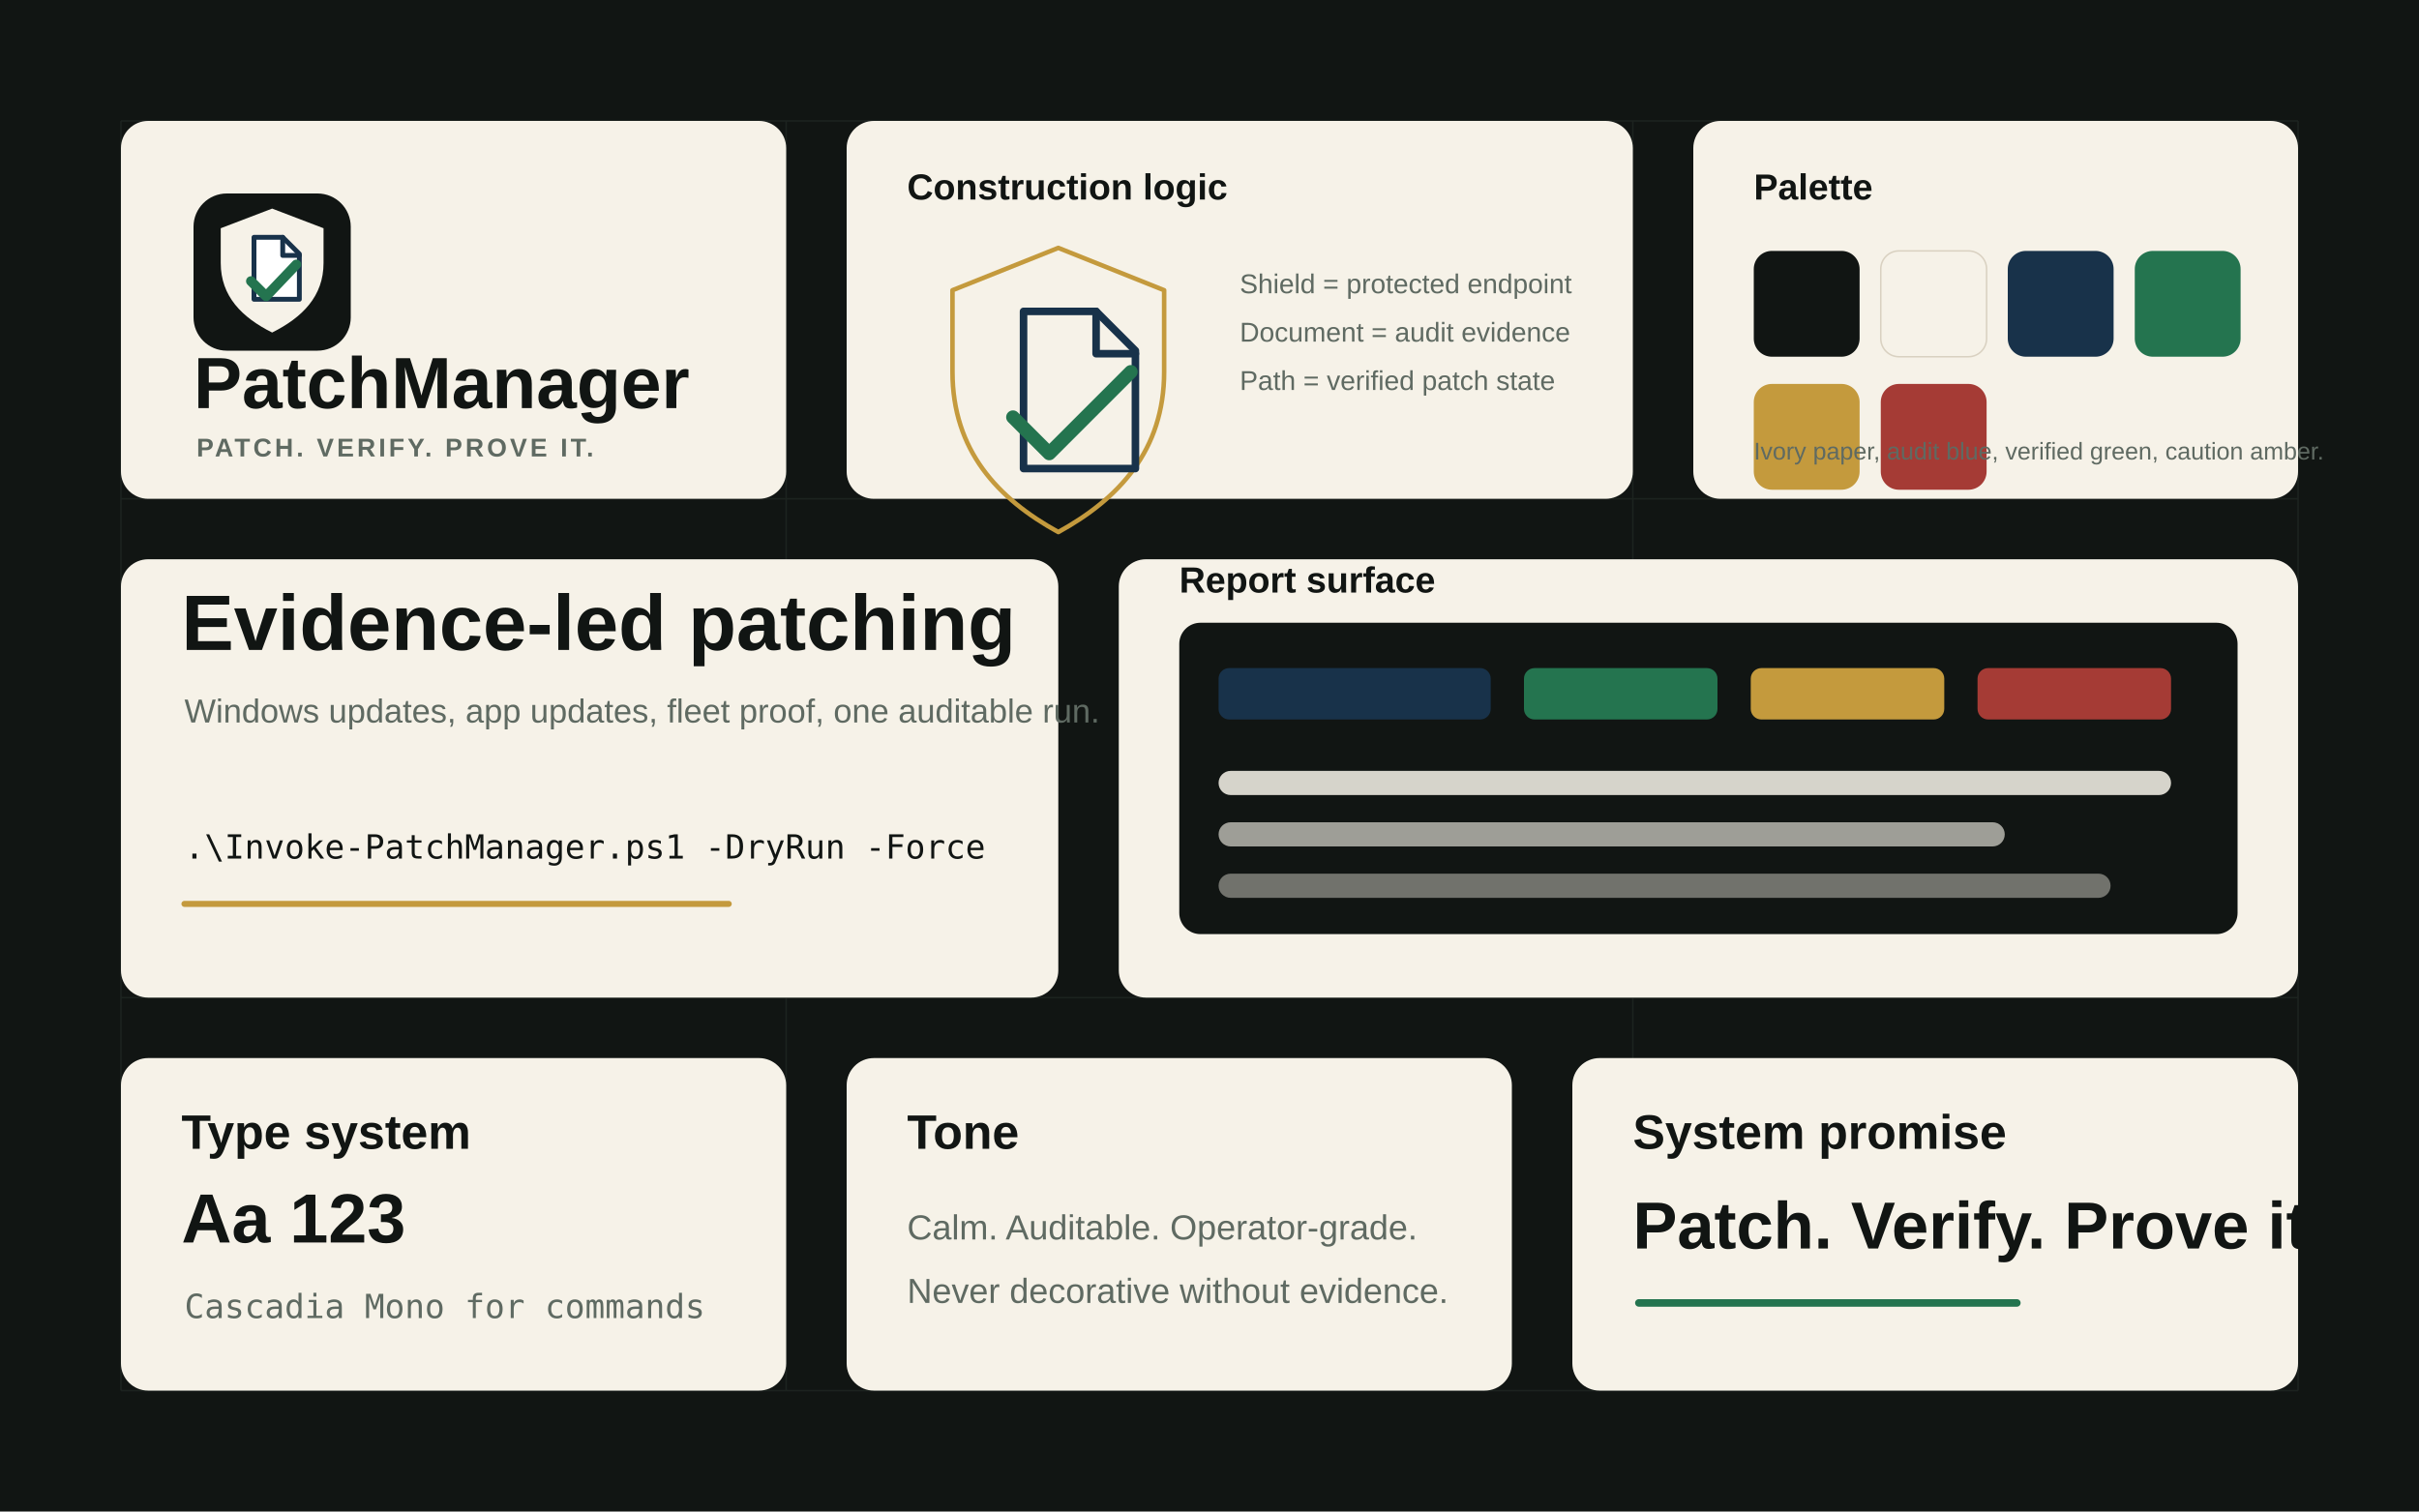
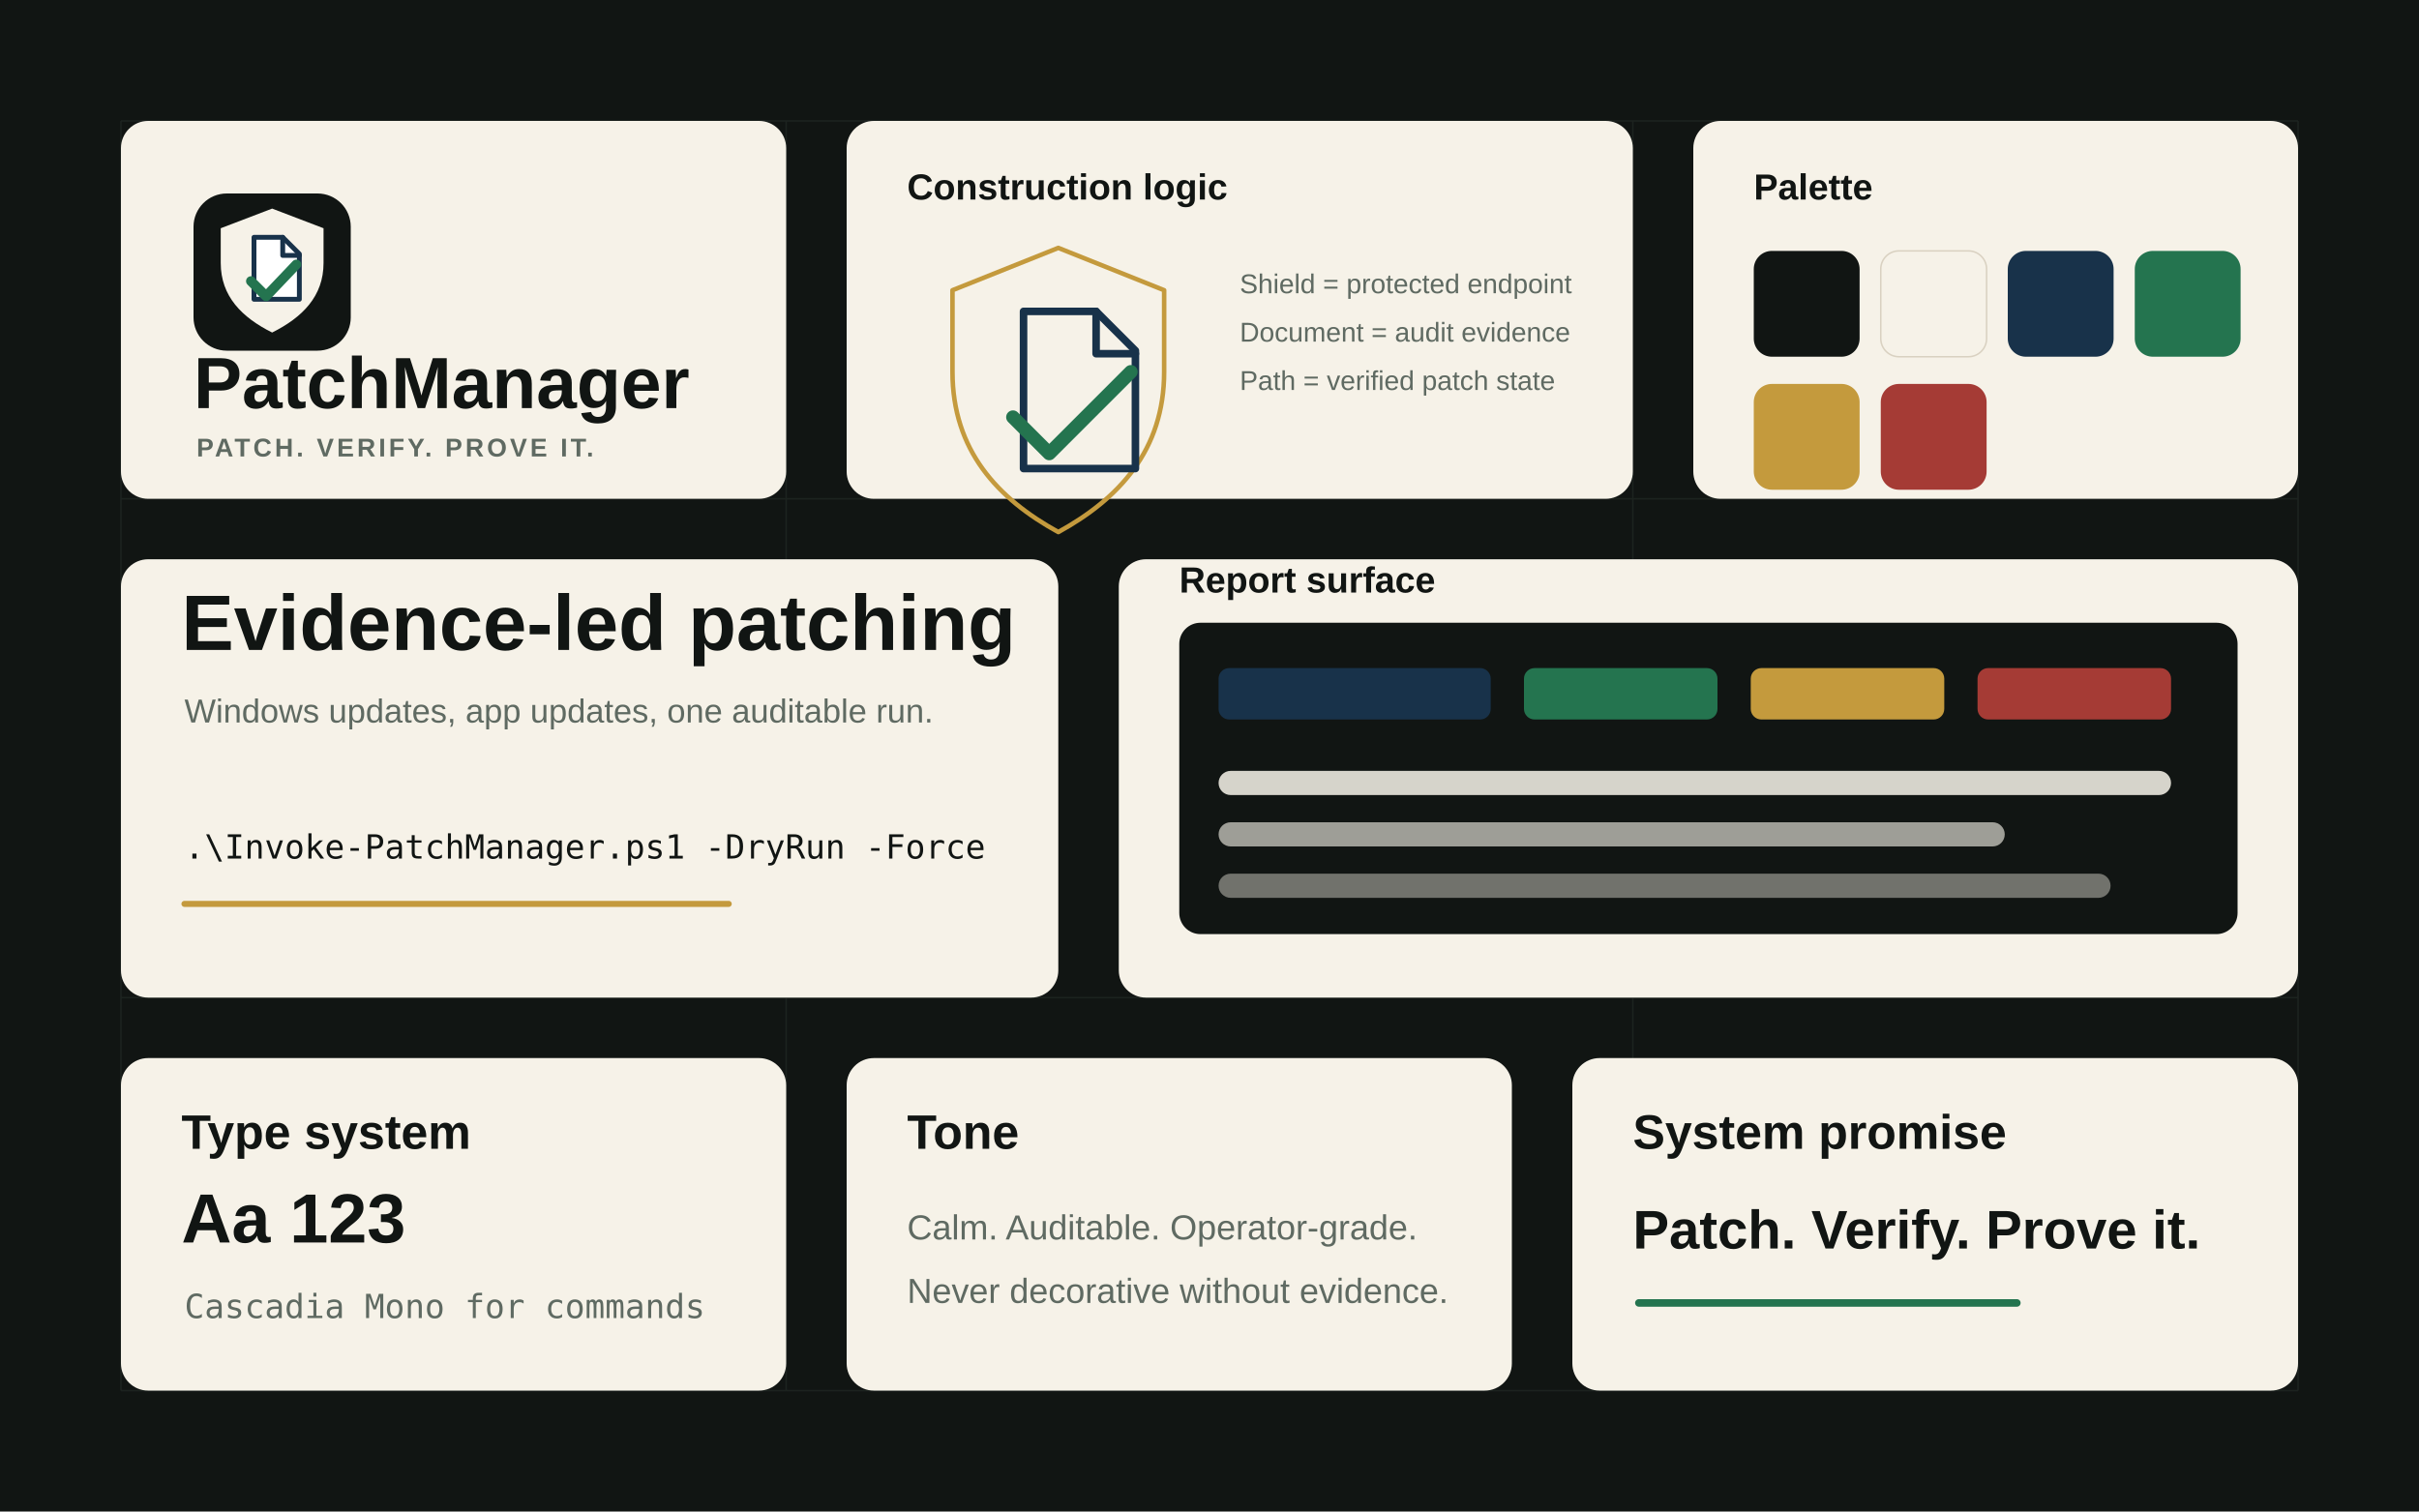
<svg xmlns="http://www.w3.org/2000/svg" viewBox="0 0 1600 1000" role="img" aria-labelledby="title desc">
  <rect width="1600" height="1000" fill="#111513" />
  <g fill="none" stroke="#2B332F" stroke-width="1" opacity=".45">
    <path d="M80 80h1440M80 330h1440M80 660h1440M80 920h1440" />
    <path d="M80 80v840M520 80v840M1080 80v840M1520 80v840" />
  </g>
  <rect x="80" y="80" width="440" height="250" rx="18" fill="#F6F2E8" />
  <g transform="translate(128 128)">
    <rect width="104" height="104" rx="22" fill="#111513" />
    <path d="M52 10 86 23v23c0 22-14 36-34 46-20-10-34-24-34-46V23l34-13Z" fill="#F6F2E8" />
    <path d="M40 29h19l11 11v30H40V29Z" fill="#FFFFFF" stroke="#18324A" stroke-width="3.2" stroke-linejoin="round" />
    <path d="M59 29v12h11" fill="none" stroke="#18324A" stroke-width="3.2" stroke-linecap="round" stroke-linejoin="round" />
    <path d="M38 58 48 68 68 47" fill="none" stroke="#24744F" stroke-width="6.5" stroke-linecap="round" stroke-linejoin="round" />
  </g>
  <text x="128" y="270" fill="#111513" font-family="Segoe UI Variable Display, Aptos Display, Segoe UI, Arial, sans-serif" font-size="48" font-weight="820">PatchManager</text>
  <text x="130" y="302" fill="#5F6A62" font-family="Segoe UI, Arial, sans-serif" font-size="17" font-weight="700" letter-spacing="2">PATCH. VERIFY. PROVE IT.</text>
  <rect x="560" y="80" width="520" height="250" rx="18" fill="#F6F2E8" />
  <text x="600" y="132" fill="#111513" font-family="Segoe UI Variable Display, Aptos Display, Segoe UI, Arial, sans-serif" font-size="24" font-weight="760">Construction logic</text>
  <g transform="translate(620 164)" fill="none" stroke-linecap="round" stroke-linejoin="round">
    <path d="M80 0 150 28v54c0 52-30 84-70 106C40 166 10 134 10 82V28L80 0Z" stroke="#C49A3D" stroke-width="3" />
    <path d="M57 42h48l26 26v78H57V42Z" stroke="#18324A" stroke-width="5" />
    <path d="M105 42v28h26" stroke="#18324A" stroke-width="5" />
    <path d="M50 112 74 136 128 82" stroke="#24744F" stroke-width="9" />
  </g>
  <text x="820" y="194" fill="#5F6A62" font-family="Segoe UI, Arial, sans-serif" font-size="18">Shield = protected endpoint</text>
  <text x="820" y="226" fill="#5F6A62" font-family="Segoe UI, Arial, sans-serif" font-size="18">Document = audit evidence</text>
  <text x="820" y="258" fill="#5F6A62" font-family="Segoe UI, Arial, sans-serif" font-size="18">Path = verified patch state</text>
  <rect x="1120" y="80" width="400" height="250" rx="18" fill="#F6F2E8" />
  <text x="1160" y="132" fill="#111513" font-family="Segoe UI Variable Display, Aptos Display, Segoe UI, Arial, sans-serif" font-size="24" font-weight="760">Palette</text>
  <g transform="translate(1160 166)">
    <rect width="70" height="70" rx="12" fill="#111513" />
    <rect x="84" width="70" height="70" rx="12" fill="#F6F2E8" stroke="#D9D1C1" />
    <rect x="168" width="70" height="70" rx="12" fill="#18324A" />
    <rect x="252" width="70" height="70" rx="12" fill="#24744F" />
    <rect y="88" width="70" height="70" rx="12" fill="#C49A3D" />
    <rect x="84" y="88" width="70" height="70" rx="12" fill="#A53B35" />
  </g>
-   <text x="1160" y="304" fill="#5F6A62" font-family="Segoe UI, Arial, sans-serif" font-size="16">Ivory paper, audit blue, verified green, caution amber.</text>
  <rect x="80" y="370" width="620" height="290" rx="18" fill="#F6F2E8" />
  <text x="120" y="430" fill="#111513" font-family="Segoe UI Variable Display, Aptos Display, Segoe UI, Arial, sans-serif" font-size="52" font-weight="820">Evidence-led patching</text>
-   <text x="122" y="478" fill="#5F6A62" font-family="Segoe UI, Arial, sans-serif" font-size="22">Windows updates, app updates, fleet proof, one auditable run.</text>
+   <text x="122" y="478" fill="#5F6A62" font-family="Segoe UI, Arial, sans-serif" font-size="22">Windows updates, app updates, one auditable run.</text>
  <text x="122" y="568" fill="#111513" font-family="Consolas, Cascadia Mono, monospace" font-size="22">.\Invoke-PatchManager.ps1 -DryRun -Force</text>
  <path d="M122 598h360" stroke="#C49A3D" stroke-width="4" stroke-linecap="round" />
  <rect x="740" y="370" width="780" height="290" rx="18" fill="#F6F2E8" />
  <rect x="780" y="412" width="700" height="206" rx="14" fill="#111513" />
  <rect x="806" y="442" width="180" height="34" rx="7" fill="#18324A" />
  <rect x="1008" y="442" width="128" height="34" rx="7" fill="#24744F" />
  <rect x="1158" y="442" width="128" height="34" rx="7" fill="#C49A3D" />
  <rect x="1308" y="442" width="128" height="34" rx="7" fill="#A53B35" />
  <rect x="806" y="510" width="630" height="16" rx="8" fill="#F6F2E8" opacity=".86" />
  <rect x="806" y="544" width="520" height="16" rx="8" fill="#F6F2E8" opacity=".62" />
  <rect x="806" y="578" width="590" height="16" rx="8" fill="#F6F2E8" opacity=".42" />
  <text x="780" y="392" fill="#111513" font-family="Segoe UI Variable Display, Aptos Display, Segoe UI, Arial, sans-serif" font-size="24" font-weight="760">Report surface</text>
  <rect x="80" y="700" width="440" height="220" rx="18" fill="#F6F2E8" />
  <text x="120" y="760" fill="#111513" font-family="Segoe UI Variable Display, Aptos Display, Segoe UI, Arial, sans-serif" font-size="32" font-weight="820">Type system</text>
  <text x="120" y="822" fill="#111513" font-family="Segoe UI Variable Display, Aptos Display, Segoe UI, Arial, sans-serif" font-size="46" font-weight="820">Aa 123</text>
  <text x="122" y="872" fill="#5F6A62" font-family="Consolas, Cascadia Mono, monospace" font-size="22">Cascadia Mono for commands</text>
  <rect x="560" y="700" width="440" height="220" rx="18" fill="#F6F2E8" />
  <text x="600" y="760" fill="#111513" font-family="Segoe UI Variable Display, Aptos Display, Segoe UI, Arial, sans-serif" font-size="32" font-weight="820">Tone</text>
  <text x="600" y="820" fill="#5F6A62" font-family="Segoe UI, Arial, sans-serif" font-size="23">Calm. Auditable. Operator-grade.</text>
  <text x="600" y="862" fill="#5F6A62" font-family="Segoe UI, Arial, sans-serif" font-size="23">Never decorative without evidence.</text>
  <rect x="1040" y="700" width="480" height="220" rx="18" fill="#F6F2E8" />
  <text x="1080" y="760" fill="#111513" font-family="Segoe UI Variable Display, Aptos Display, Segoe UI, Arial, sans-serif" font-size="32" font-weight="820">System promise</text>
-   <text x="1080" y="826" fill="#111513" font-family="Segoe UI Variable Display, Aptos Display, Segoe UI, Arial, sans-serif" font-size="44" font-weight="820">Patch. Verify. Prove it.</text>
+   <text x="1080" y="826" fill="#111513" font-family="Segoe UI Variable Display, Aptos Display, Segoe UI, Arial, sans-serif" font-size="36" font-weight="820">Patch. Verify. Prove it.</text>
  <path d="M1084 862h250" stroke="#24744F" stroke-width="5" stroke-linecap="round" />
</svg>
